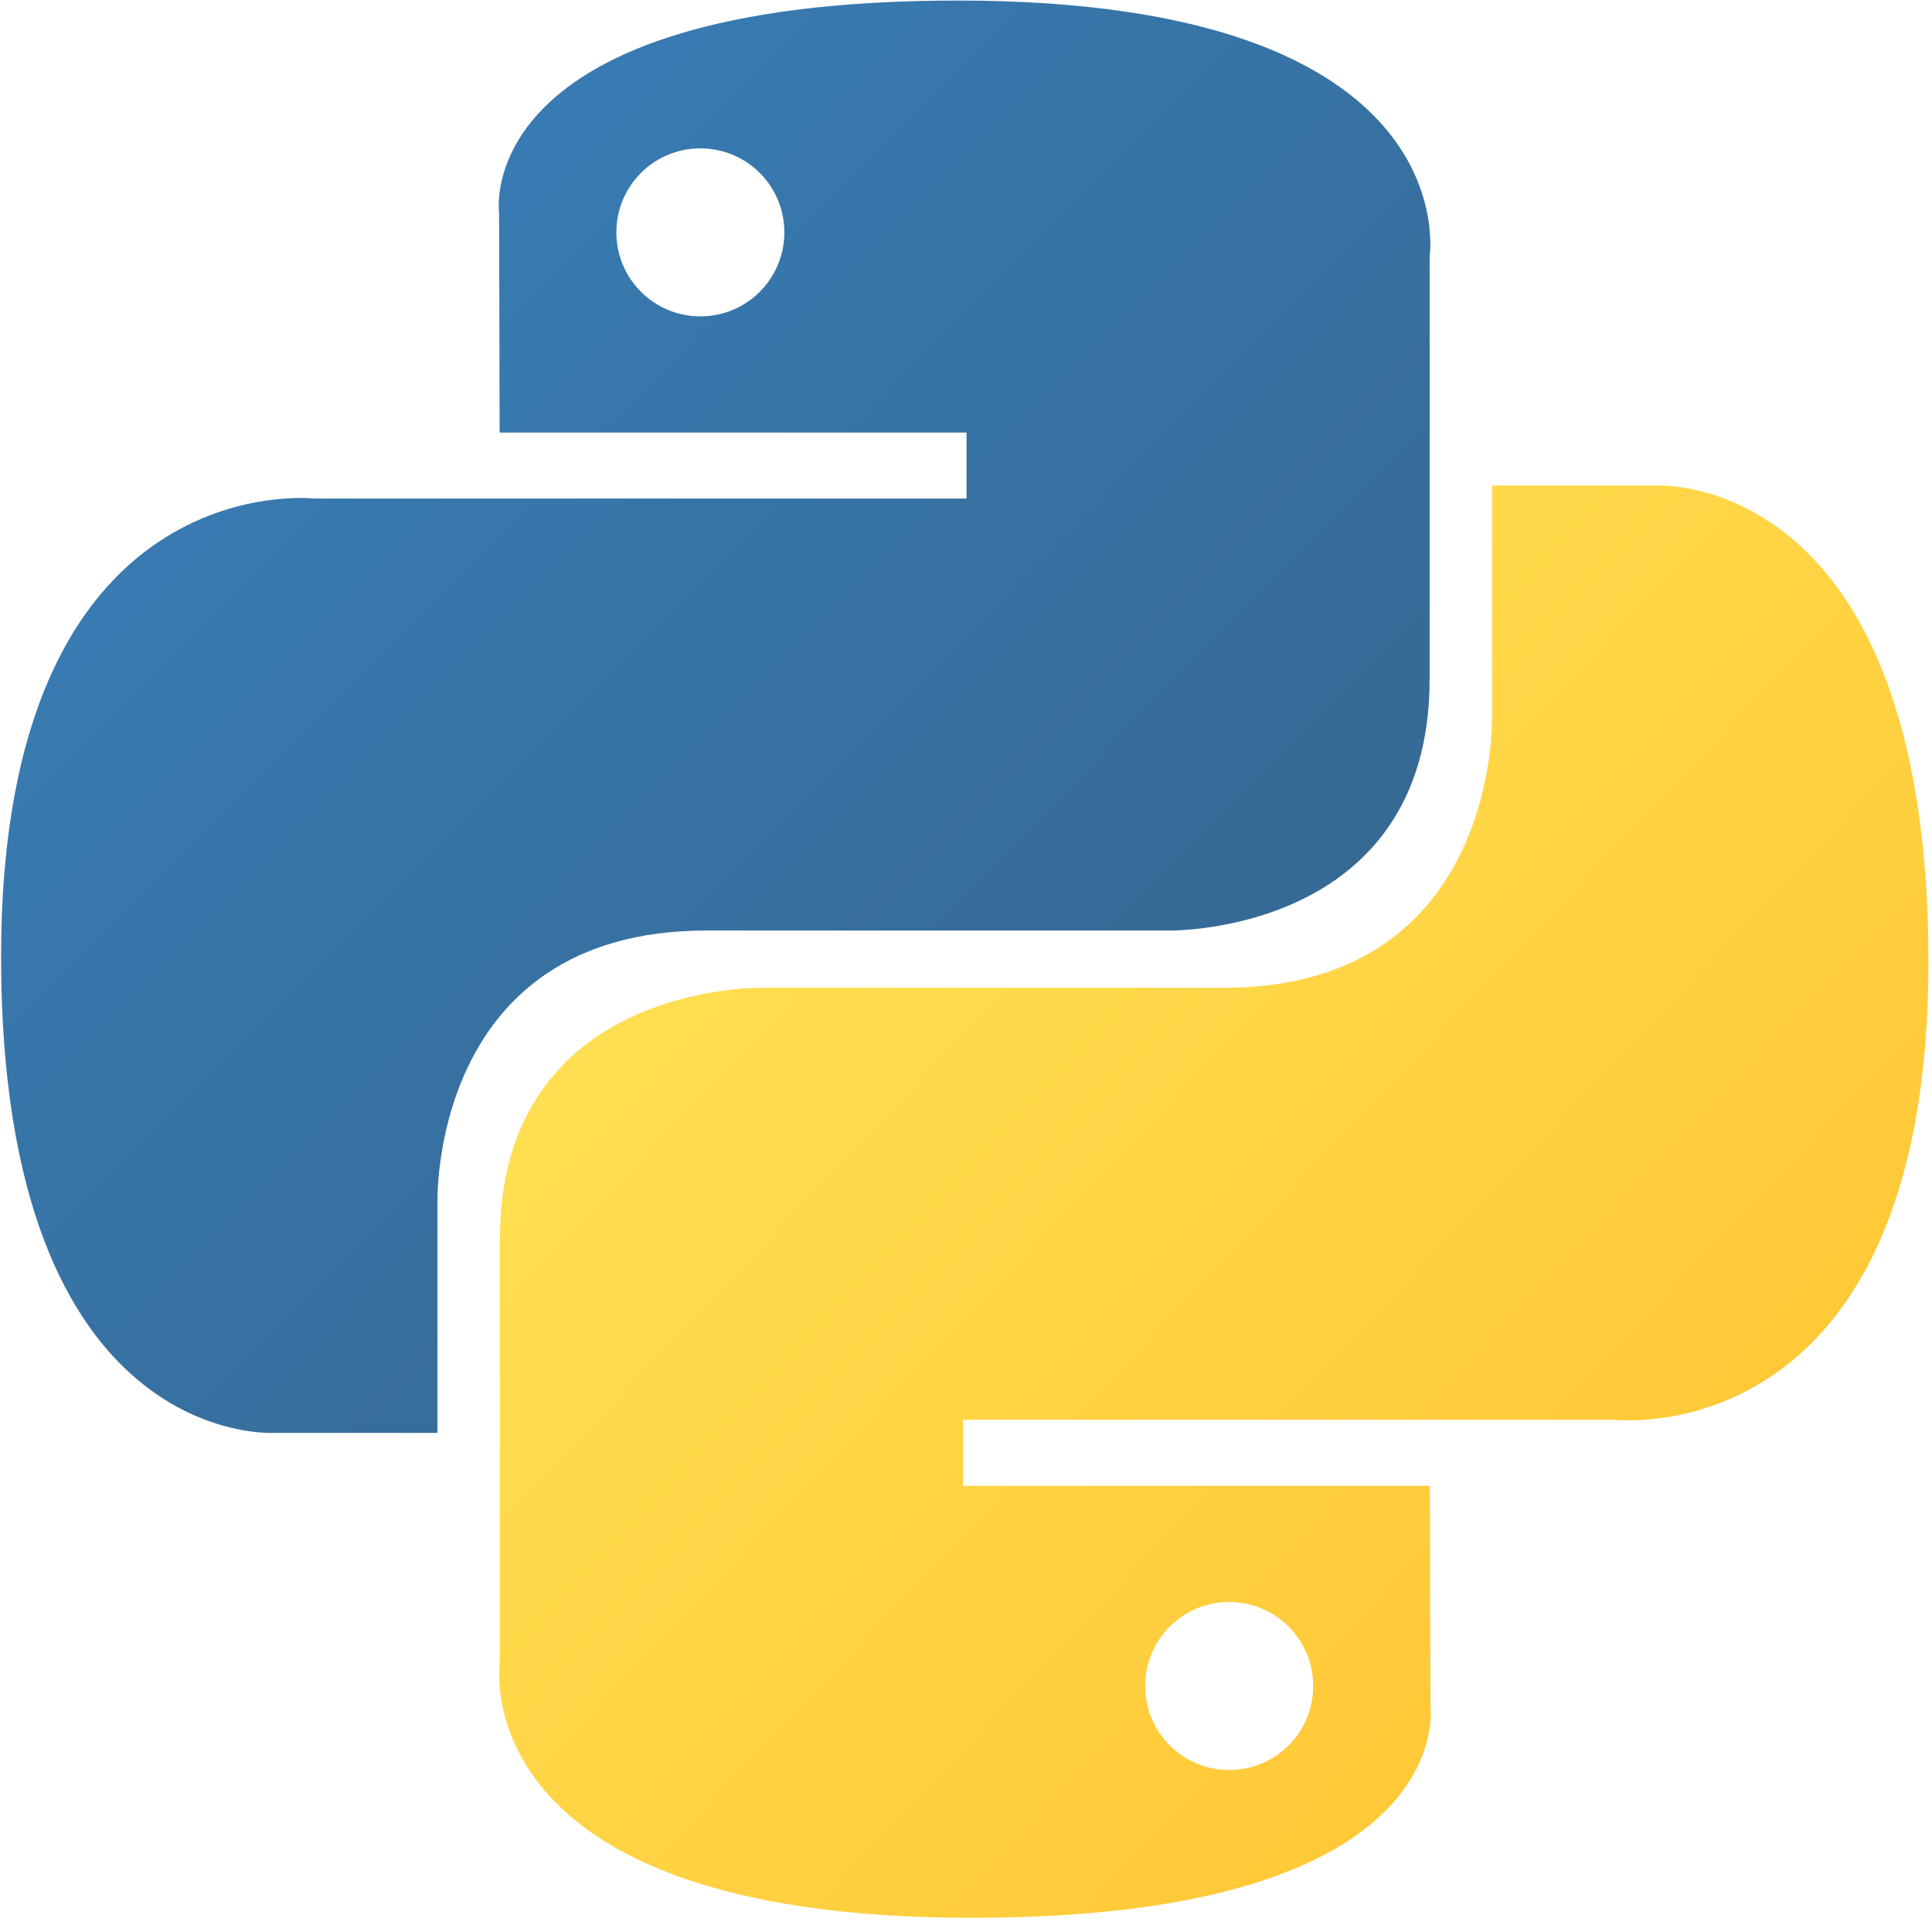
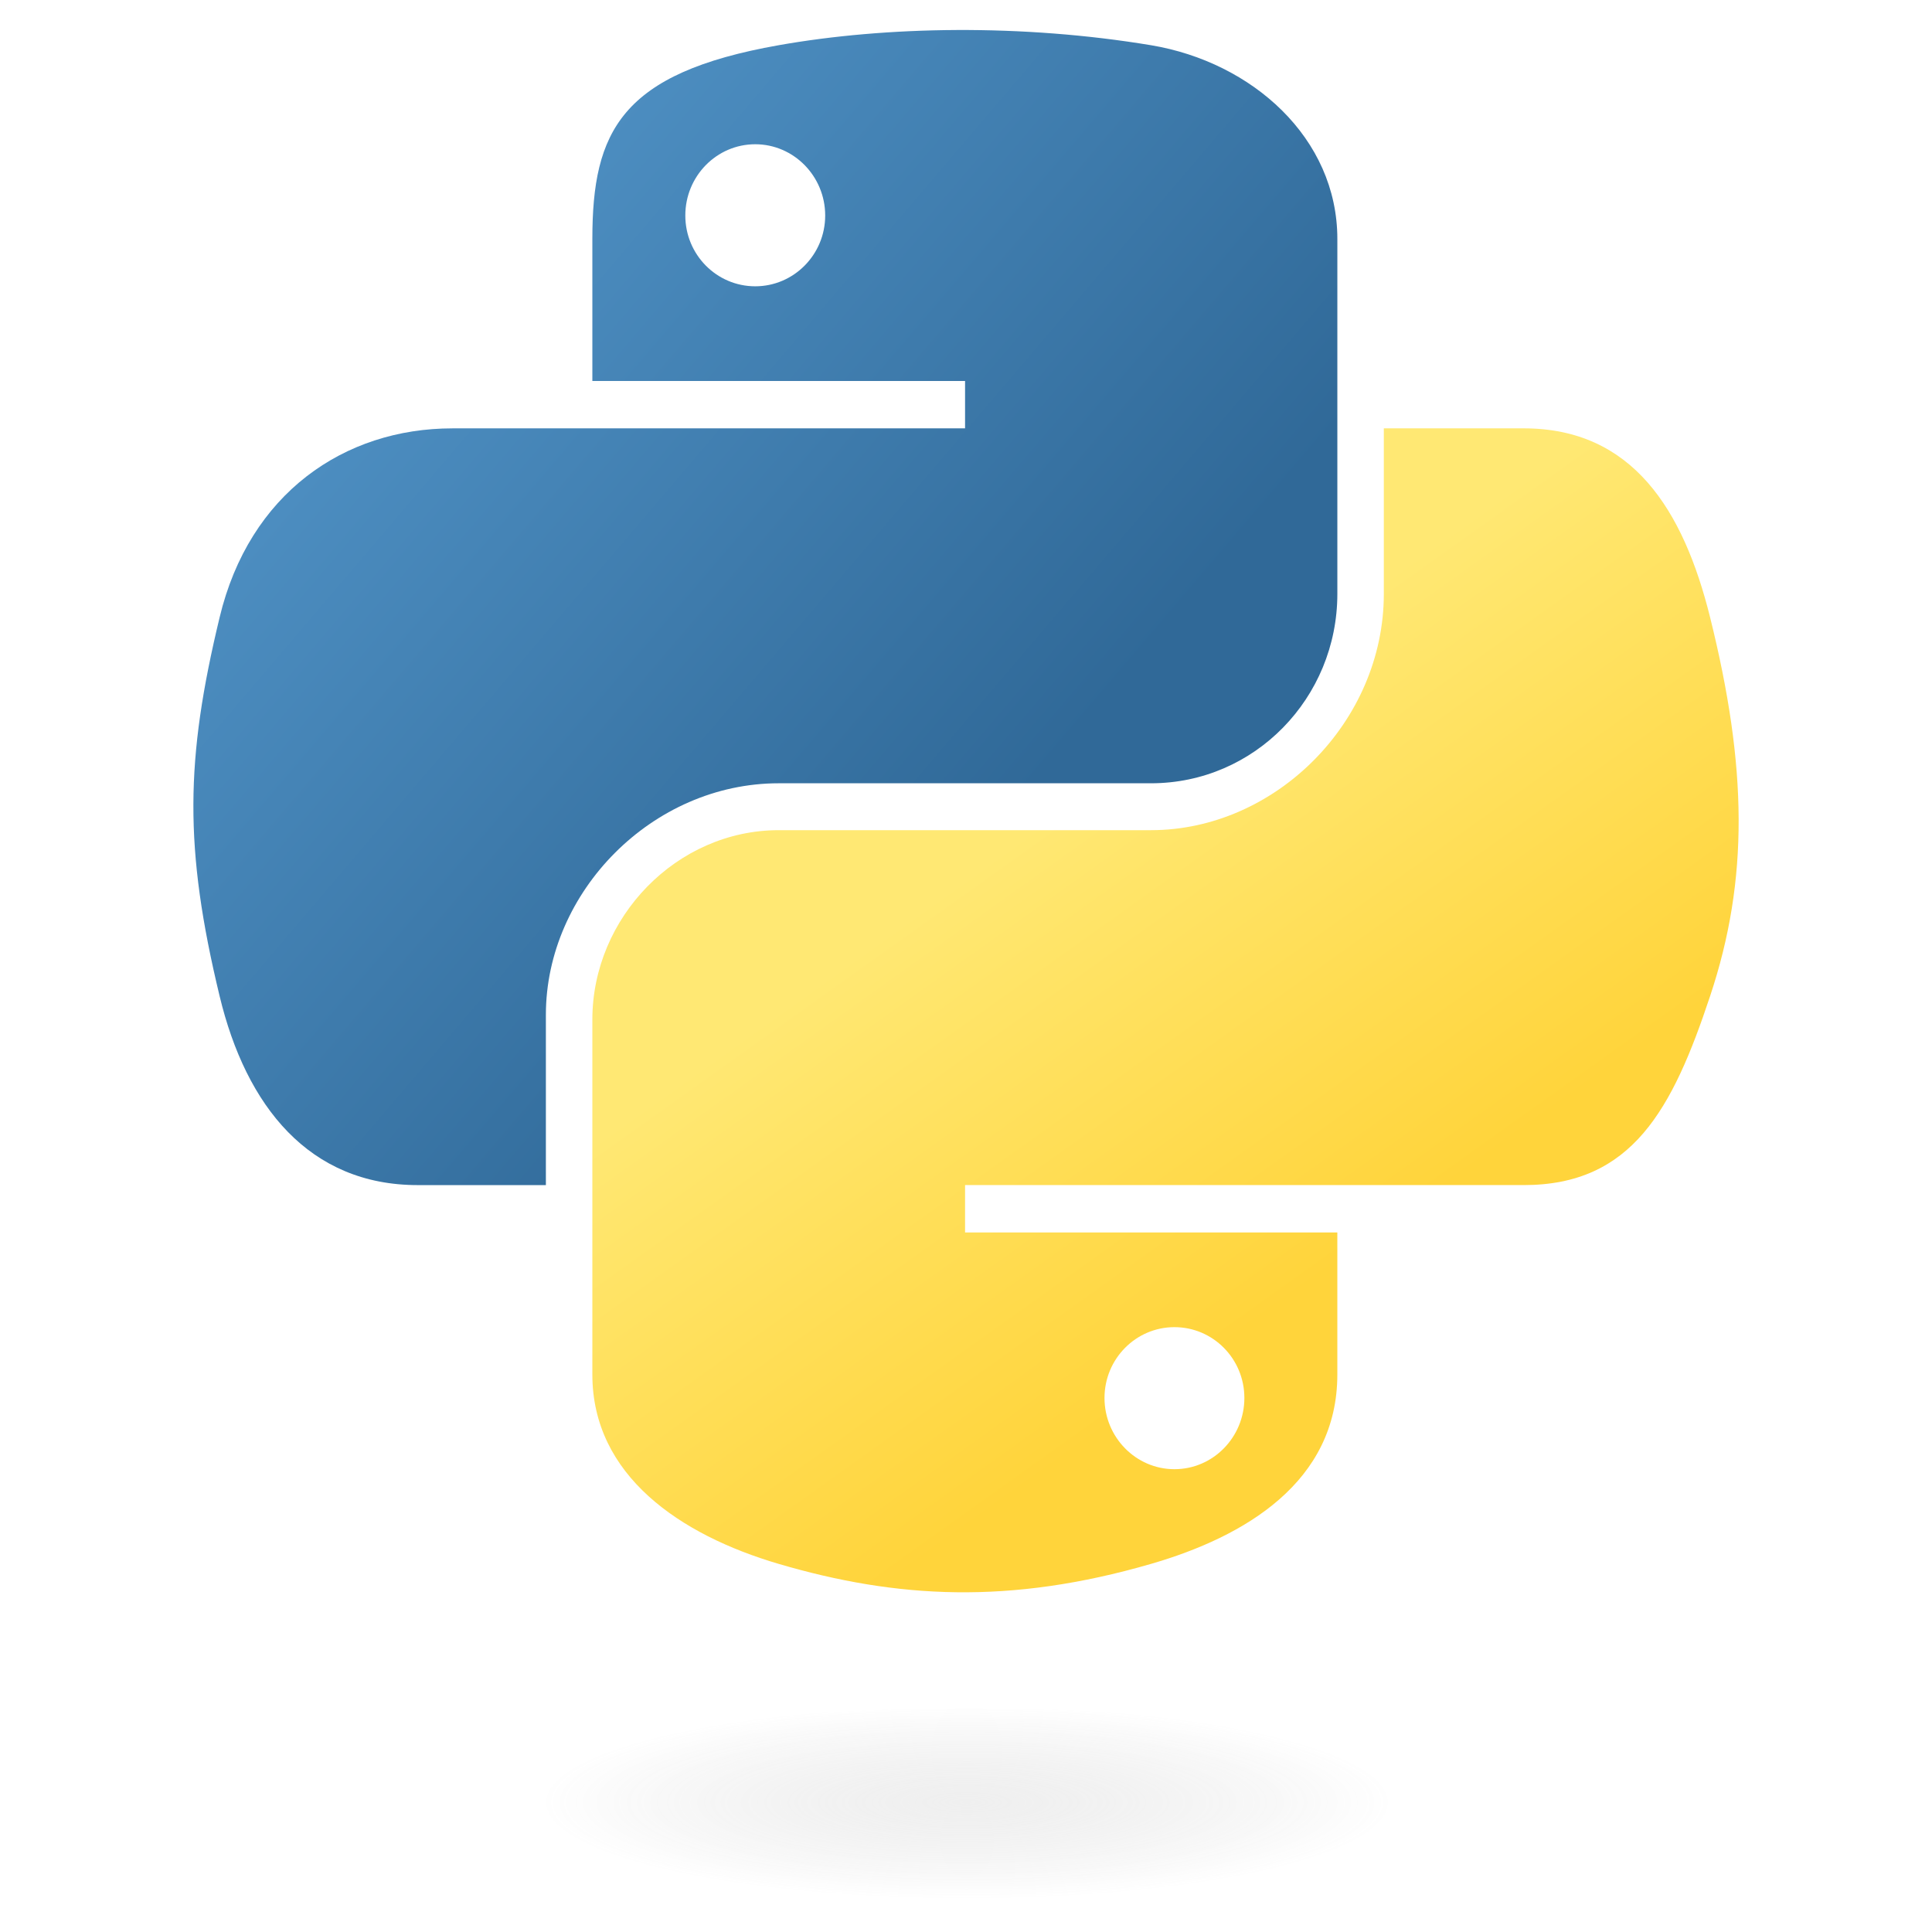
- <svg xmlns="http://www.w3.org/2000/svg" width="256px" height="255px" viewBox="0 0 256 255" version="1.1" preserveAspectRatio="xMidYMid">
-   <defs>
-     <linearGradient x1="12.959%" y1="12.039%" x2="79.639%" y2="78.201%" id="linearGradient-1">
-       <stop stop-color="#387EB8" offset="0%" />
-       <stop stop-color="#366994" offset="100%" />
-     </linearGradient>
-     <linearGradient x1="19.128%" y1="20.579%" x2="90.742%" y2="88.429%" id="linearGradient-2">
-       <stop stop-color="#FFE052" offset="0%" />
-       <stop stop-color="#FFC331" offset="100%" />
-     </linearGradient>
-   </defs>
-   <g>
-     <path d="M126.916,0.072 C62.084,0.072 66.132,28.187 66.132,28.187 L66.204,57.315 L128.072,57.315 L128.072,66.06 L41.631,66.06 C41.631,66.06 0.145,61.355 0.145,126.771 C0.145,192.188 36.355,189.868 36.355,189.868 L57.965,189.868 L57.965,159.512 C57.965,159.512 56.8,123.302 93.597,123.302 L154.959,123.302 C154.959,123.302 189.434,123.859 189.434,89.983 L189.434,33.97 C189.434,33.97 194.669,0.072 126.916,0.072 L126.916,0.072 L126.916,0.072 Z M92.802,19.659 C98.957,19.659 103.932,24.634 103.932,30.789 C103.932,36.945 98.957,41.92 92.802,41.92 C86.646,41.92 81.671,36.945 81.671,30.789 C81.671,24.634 86.646,19.659 92.802,19.659 L92.802,19.659 L92.802,19.659 Z" fill="url(#linearGradient-1)" />
-     <path d="M128.757,254.126 C193.589,254.126 189.541,226.011 189.541,226.011 L189.469,196.884 L127.601,196.884 L127.601,188.139 L214.042,188.139 C214.042,188.139 255.528,192.844 255.528,127.427 C255.528,62.011 219.318,64.331 219.318,64.331 L197.708,64.331 L197.708,94.686 C197.708,94.686 198.873,130.896 162.076,130.896 L100.714,130.896 C100.714,130.896 66.239,130.339 66.239,164.215 L66.239,220.229 C66.239,220.229 61.004,254.126 128.757,254.126 L128.757,254.126 L128.757,254.126 Z M162.871,234.54 C156.716,234.54 151.741,229.565 151.741,223.409 C151.741,217.254 156.716,212.279 162.871,212.279 C169.027,212.279 174.002,217.254 174.002,223.409 C174.002,229.565 169.027,234.54 162.871,234.54 L162.871,234.54 L162.871,234.54 Z" fill="url(#linearGradient-2)" />
-   </g>
+ <svg xmlns="http://www.w3.org/2000/svg" viewBox="0 0 128 128">
+   <linearGradient id="a" gradientUnits="userSpaceOnUse" x1="70.252" y1="1237.476" x2="170.659" y2="1151.089" gradientTransform="matrix(.563 0 0 -.568 -29.215 707.817)">
+     <stop offset="0" stop-color="#5A9FD4" />
+     <stop offset="1" stop-color="#306998" />
+   </linearGradient>
+   <path fill="url(#a)" d="M63.391 1.988c-4.222.02-8.252.379-11.8 1.007-10.45 1.846-12.346 5.71-12.346 12.837v9.411h24.693v3.137h-33.961c-7.176 0-13.46 4.313-15.426 12.521-2.268 9.405-2.368 15.275 0 25.096 1.755 7.311 5.947 12.519 13.124 12.519h8.491v-11.282c0-8.151 7.051-15.34 15.426-15.34h24.665c6.866 0 12.346-5.654 12.346-12.548v-23.513c0-6.693-5.646-11.72-12.346-12.837-4.244-.706-8.645-1.027-12.866-1.008zm-13.354 7.569c2.55 0 4.634 2.117 4.634 4.721 0 2.593-2.083 4.69-4.634 4.69-2.56 0-4.633-2.097-4.633-4.69-.001-2.604 2.073-4.721 4.633-4.721z" />
+   <linearGradient id="b" gradientUnits="userSpaceOnUse" x1="209.474" y1="1098.811" x2="173.62" y2="1149.537" gradientTransform="matrix(.563 0 0 -.568 -29.215 707.817)">
+     <stop offset="0" stop-color="#FFD43B" />
+     <stop offset="1" stop-color="#FFE873" />
+   </linearGradient>
+   <path fill="url(#b)" d="M91.682 28.38v10.966c0 8.5-7.208 15.655-15.426 15.655h-24.665c-6.756 0-12.346 5.783-12.346 12.549v23.515c0 6.691 5.818 10.628 12.346 12.547 7.816 2.297 15.312 2.713 24.665 0 6.216-1.801 12.346-5.423 12.346-12.547v-9.412h-24.664v-3.138h37.012c7.176 0 9.852-5.005 12.348-12.519 2.578-7.735 2.467-15.174 0-25.096-1.774-7.145-5.161-12.521-12.348-12.521h-9.268zm-13.873 59.547c2.561 0 4.634 2.097 4.634 4.692 0 2.602-2.074 4.719-4.634 4.719-2.55 0-4.633-2.117-4.633-4.719 0-2.595 2.083-4.692 4.633-4.692z" />
+   <radialGradient id="c" cx="1825.678" cy="444.45" r="26.743" gradientTransform="matrix(0 -.24 -1.055 0 532.979 557.576)" gradientUnits="userSpaceOnUse">
+     <stop offset="0" stop-color="#B8B8B8" stop-opacity=".498" />
+     <stop offset="1" stop-color="#7F7F7F" stop-opacity="0" />
+   </radialGradient>
+   <path opacity=".444" fill="url(#c)" enable-background="new" d="M97.309 119.597c0 3.543-14.816 6.416-33.091 6.416-18.276 0-33.092-2.873-33.092-6.416 0-3.544 14.815-6.417 33.092-6.417 18.275 0 33.091 2.872 33.091 6.417z" />
</svg>
